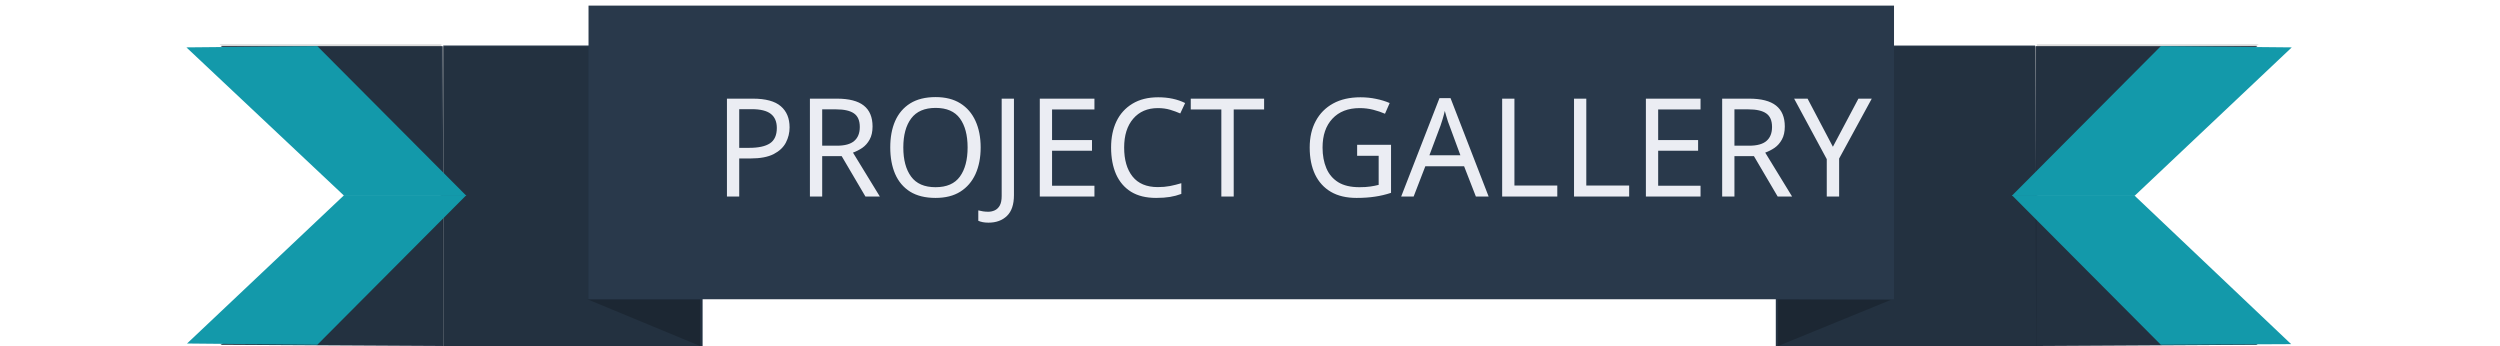
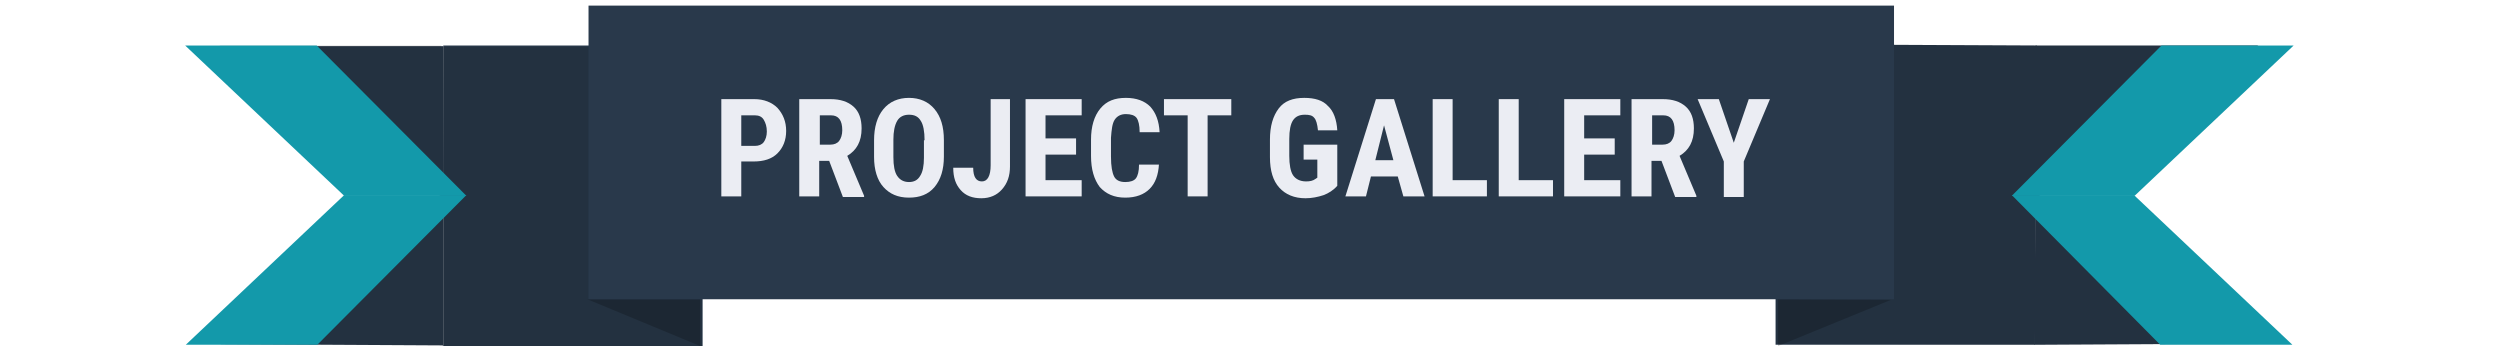
<svg xmlns="http://www.w3.org/2000/svg" version="1.1" x="0px" y="0px" viewBox="0 0 401 55.4" style="enable-background:new 0 0 401 55.4;" xml:space="preserve">
  <style type="text/css">
	.st0{fill:#29394B;}
	.st1{opacity:0.15;}
	.st2{opacity:0.2;}
	.st3{fill:#1399AA;}
	.st4{fill:#EBEDF3;}
- 	.st5{font-family:'RobotoCondensed-Bold';}
- 	.st6{font-size:22px;}
</style>
  <g id="Layer_2">
</g>
  <g id="Layer_3">
    <rect x="71.1" y="7.3" class="st0" width="41.6" height="48.2" />
-     <polygon class="st0" points="71,7.4 35.4,7.4 71.1,31.5  " />
-     <polygon class="st0" points="71.1,55.5 35.4,55.3 71.1,31.1  " />
-     <rect x="70.9" y="7.5" class="st1" width="41.7" height="48.2" />
-     <polygon class="st1" points="70.8,7.1 35.2,7.1 70.9,31.3  " />
-     <polygon class="st1" points="70.9,55.4 35.3,55.3 71,31.1  " />
+     <polygon class="st0" points="71.1,7.4 35.5,7.4 71.2,31.5  " />
+     <polygon class="st0" points="71.1,55.4 35.4,55.2 71.1,31  " />
+     <path class="st1" d="M70.9,7.5v0.1c0,0,0,0-0.1,0l0-0.3H35.2l35.4,23.9L35.3,55.2l35.6,0.2v0.3h41.7V7.5H70.9z" />
    <polygon class="st2" points="112.3,48 94.2,48 112.3,55.5  " />
-     <polygon class="st3" points="50.9,55.3 74.8,31.3 55.2,31.3 30,55.1  " />
-     <polygon class="st3" points="50.9,7.4 74.8,31.4 55.2,31.4 29.9,7.6  " />
-     <rect x="284.8" y="7.4" transform="matrix(-1 -4.494550e-11 4.494550e-11 -1 611.2365 62.906)" class="st0" width="41.6" height="48.2" />
-     <polygon class="st0" points="326.5,7.4 362.1,7.4 326.4,31.6  " />
-     <polygon class="st0" points="326.4,55.5 362.1,55.3 326.4,31.2  " />
-     <rect x="284.9" y="7.5" transform="matrix(-1 -4.483981e-11 4.483981e-11 -1 611.5514 63.175)" class="st1" width="41.7" height="48.2" />
-     <polygon class="st1" points="326.7,7.1 362.3,7.1 326.6,31.3  " />
-     <polygon class="st1" points="326.6,55.5 362.2,55.3 326.5,31.1  " />
+     <polygon class="st3" points="50.9,55.3 74.8,31.3 55.2,31.3 29.8,55.3  " />
+     <polygon class="st3" points="50.8,7.3 74.8,31.4 55.2,31.4 29.7,7.3  " />
+     <polygon class="st0" points="326.4,55.3 284.8,55.3 284.8,7.1 326.7,7.3  " />
+     <polygon class="st0" points="326.5,7.3 362.2,7.3 326.5,31.5  " />
+     <polygon class="st0" points="326.3,55.3 362.2,55.1 326.5,30.9  " />
+     <polygon class="st1" points="362.3,7.3 326.7,7.3 326.7,8.3 326.7,8.3 326.7,7.3 284.9,7.1 284.9,55.2 326.4,55.3 362.2,55.2    326.8,31.2  " />
    <polygon class="st2" points="285.2,48 303.3,48.1 285.2,55.5  " />
-     <polygon class="st3" points="346.6,55.3 322.7,31.3 342.3,31.3 367.5,55.2  " />
-     <polygon class="st3" points="346.6,7.4 322.7,31.4 342.4,31.4 367.6,7.6  " />
+     <polygon class="st3" points="346.5,55.3 322.7,31.3 342.3,31.3 367.7,55.3  " />
+     <polygon class="st3" points="346.7,7.3 322.7,31.4 342.4,31.4 367.9,7.3  " />
  </g>
  <g id="Layer_4">
    <rect x="94.4" y="0.9" class="st0" width="209.4" height="47.1" />
-     <text transform="matrix(1 0 0 1 114.4617 31.5265)" class="st4 st5 st6">PROJECT GALLERY</text>
+     <g>
+       <path class="st4" d="M118.9,26v5.5h-3.2V15.9h5.3c1.5,0,2.8,0.5,3.7,1.4c0.9,1,1.4,2.2,1.4,3.7c0,1.5-0.5,2.7-1.4,3.6    c-0.9,0.9-2.2,1.3-3.8,1.3H118.9z M118.9,23.4h2.2c0.6,0,1.1-0.2,1.4-0.6c0.3-0.4,0.5-1,0.5-1.7c0-0.8-0.2-1.4-0.5-1.9    c-0.3-0.5-0.8-0.7-1.4-0.7h-2.2V23.4z" />
+       <path class="st4" d="M133,25.8h-1.6v5.7h-3.2V15.9h5c1.6,0,2.8,0.4,3.7,1.2c0.9,0.8,1.3,2,1.3,3.5c0,2.1-0.8,3.5-2.3,4.4l2.7,6.4    v0.2h-3.4L133,25.8z M131.4,23.2h1.8c0.6,0,1.1-0.2,1.4-0.6c0.3-0.4,0.5-1,0.5-1.7c0-1.6-0.6-2.4-1.8-2.4h-1.8V23.2z" />
+       <path class="st4" d="M151.4,25.1c0,2.1-0.5,3.7-1.5,4.9c-1,1.2-2.4,1.7-4.1,1.7c-1.8,0-3.1-0.6-4.1-1.7c-1-1.1-1.5-2.8-1.5-4.8    v-2.7c0-2.1,0.5-3.8,1.5-5c1-1.2,2.4-1.8,4.1-1.8c1.7,0,3.1,0.6,4.1,1.8c1,1.2,1.5,2.8,1.5,5V25.1z M148.3,22.5    c0-1.4-0.2-2.5-0.6-3.1c-0.4-0.7-1-1-1.9-1c-0.8,0-1.5,0.3-1.9,1c-0.4,0.7-0.6,1.7-0.6,3v2.8c0,1.4,0.2,2.4,0.6,3    c0.4,0.6,1,1,1.9,1c0.8,0,1.4-0.3,1.8-1c0.4-0.6,0.6-1.6,0.6-2.9V22.5z" />
+       <path class="st4" d="M158.8,15.9h3.2v10.8c0,1.5-0.4,2.7-1.3,3.7c-0.8,0.9-1.9,1.4-3.3,1.4c-1.4,0-2.5-0.4-3.3-1.3    c-0.8-0.9-1.2-2-1.2-3.6h3.2c0,1.5,0.5,2.2,1.4,2.2c0.9,0,1.4-0.9,1.4-2.6V15.9z" />
+       <path class="st4" d="M172.6,24.8h-4.9v4.1h5.8v2.6h-9V15.9h9v2.6h-5.8v3.7h4.9V24.8z" />
+       <path class="st4" d="M185.9,26.3c-0.1,1.8-0.6,3.1-1.5,4c-0.9,0.9-2.2,1.4-3.9,1.4c-1.8,0-3.1-0.6-4.1-1.7c-0.9-1.2-1.4-2.8-1.4-5    v-2.6c0-2.1,0.5-3.8,1.5-5c1-1.2,2.3-1.7,4.1-1.7c1.7,0,3,0.5,3.9,1.4c0.9,1,1.4,2.3,1.5,4.1h-3.2c0-1.1-0.2-1.9-0.5-2.3    s-0.9-0.6-1.7-0.6c-0.8,0-1.4,0.3-1.8,0.9c-0.4,0.6-0.5,1.6-0.6,2.9v3c0,1.6,0.2,2.6,0.5,3.2c0.3,0.6,0.9,0.9,1.8,0.9    c0.8,0,1.4-0.2,1.7-0.6c0.3-0.4,0.5-1.1,0.5-2.2H185.9z" />
+       <path class="st4" d="M197.6,18.5h-3.9v13h-3.2v-13h-3.8v-2.6h10.8V18.5z" />
+       <path class="st4" d="M214.5,29.8c-0.6,0.7-1.4,1.2-2.2,1.5c-0.9,0.3-1.9,0.5-2.9,0.5c-1.8,0-3.2-0.6-4.2-1.7    c-1-1.1-1.5-2.7-1.5-4.9v-2.8c0-2.2,0.5-3.8,1.4-5c0.9-1.2,2.3-1.7,4.1-1.7c1.7,0,3,0.4,3.8,1.3c0.9,0.8,1.4,2.2,1.5,3.9h-3.1    c-0.1-1-0.3-1.7-0.6-2c-0.3-0.4-0.8-0.5-1.5-0.5c-0.9,0-1.5,0.3-1.9,0.9s-0.6,1.6-0.6,3V25c0,1.4,0.2,2.5,0.6,3.1    c0.4,0.6,1.1,1,2.1,1c0.6,0,1.1-0.1,1.5-0.4l0.3-0.2v-2.9h-2.2v-2.4h5.4V29.8z" />
+       <path class="st4" d="M224.2,28.3h-4.3l-0.8,3.2h-3.3l4.9-15.6h2.9l4.9,15.6h-3.4L224.2,28.3z M220.6,25.7h2.9l-1.5-5.6L220.6,25.7    z" />
+       <path class="st4" d="M233,28.9h5.5v2.6h-8.7V15.9h3.2V28.9z" />
+       <path class="st4" d="M243.6,28.9h5.5v2.6h-8.7V15.9h3.2V28.9z" />
+       <path class="st4" d="M259,24.8h-4.9v4.1h5.8v2.6h-9V15.9h9v2.6h-5.8v3.7h4.9V24.8z" />
+       <path class="st4" d="M266.5,25.8h-1.6v5.7h-3.2V15.9h5c1.6,0,2.8,0.4,3.7,1.2c0.9,0.8,1.3,2,1.3,3.5c0,2.1-0.8,3.5-2.3,4.4    l2.7,6.4v0.2h-3.4L266.5,25.8z M264.9,23.2h1.8c0.6,0,1.1-0.2,1.4-0.6s0.5-1,0.5-1.7c0-1.6-0.6-2.4-1.8-2.4h-1.8V23.2z" />
+       <path class="st4" d="M278.1,22.9l2.4-7h3.4l-4.2,10v5.7h-3.2v-5.7l-4.2-10h3.4L278.1,22.9z" />
+     </g>
  </g>
</svg>
